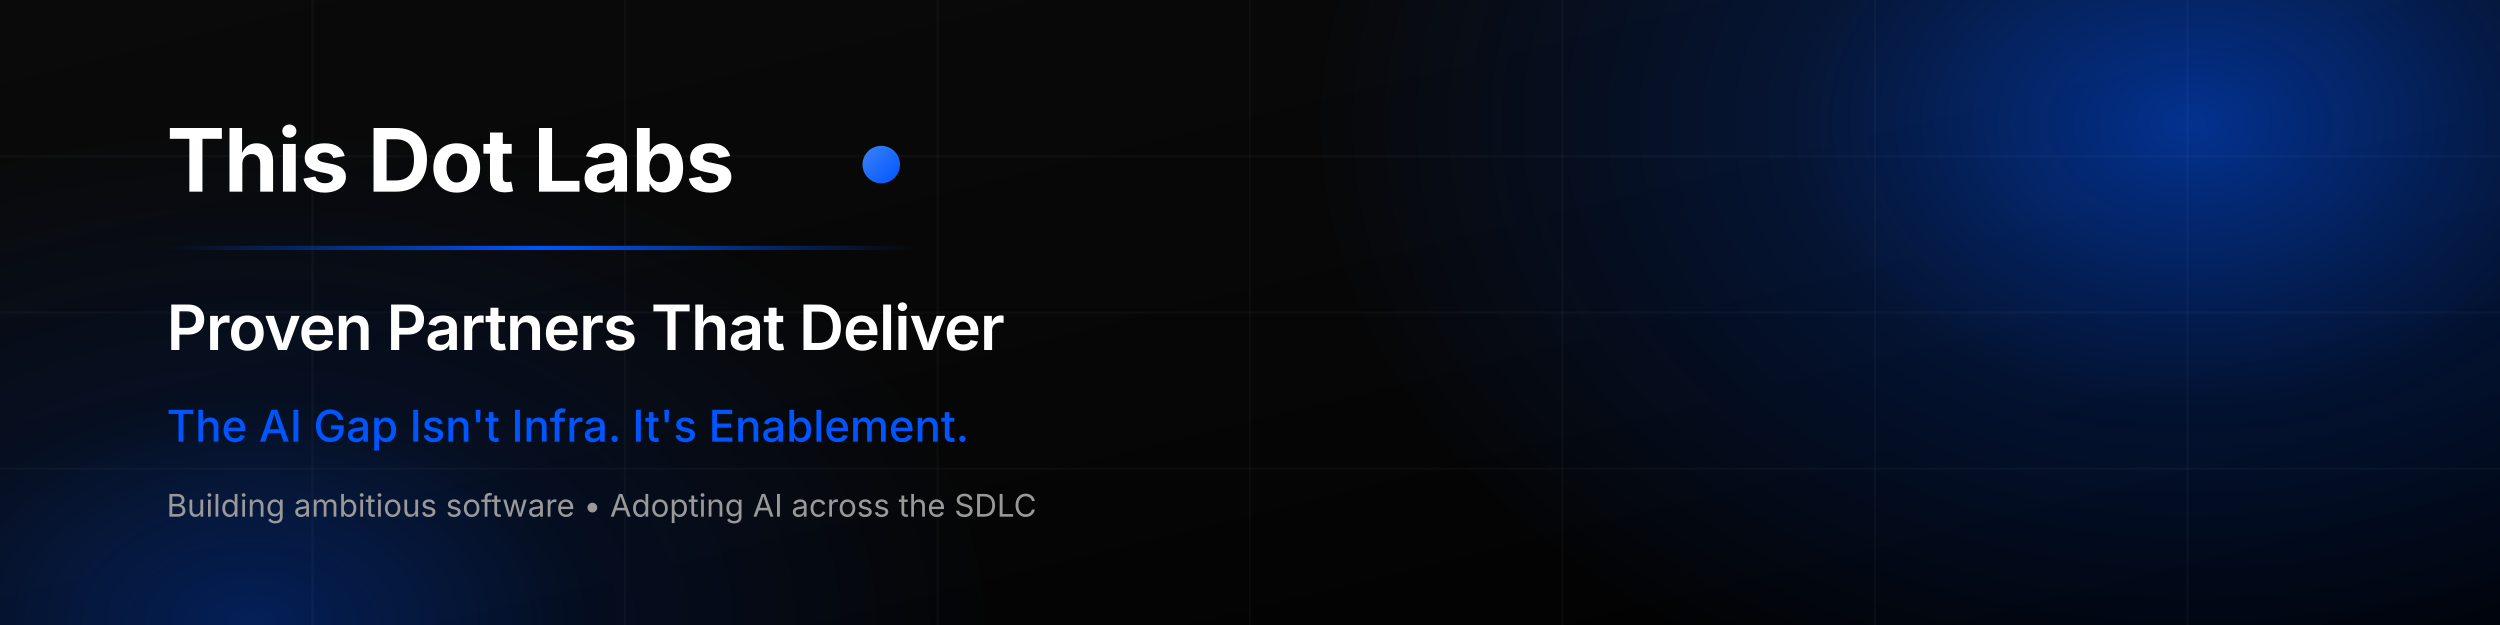
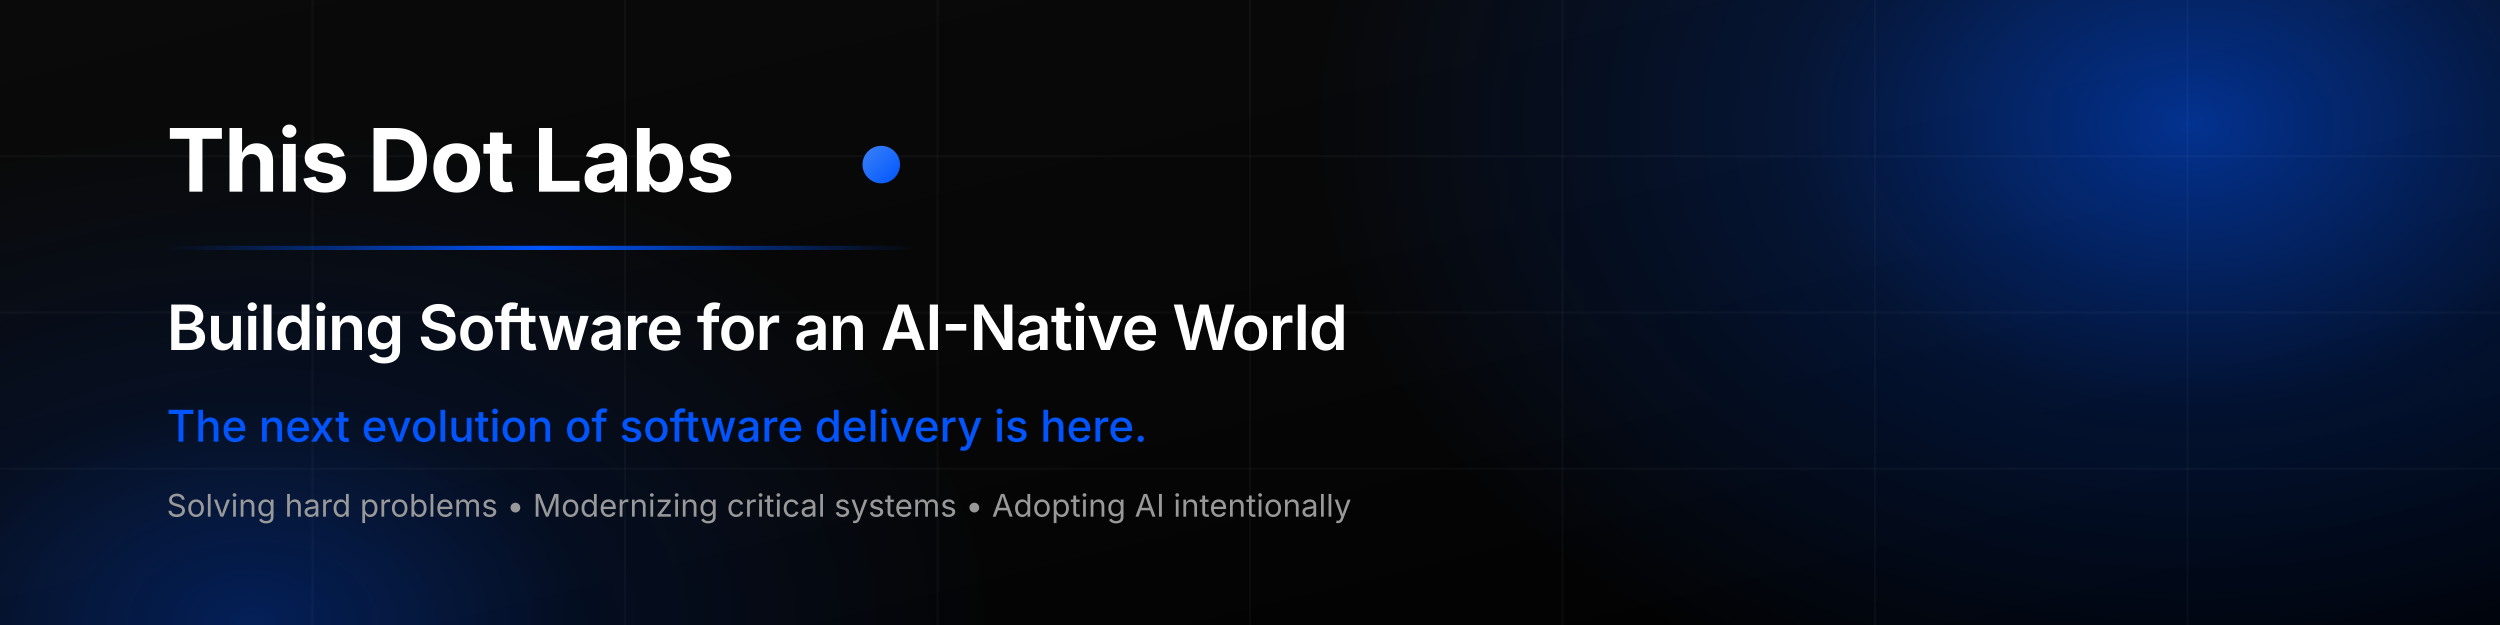
- <svg xmlns="http://www.w3.org/2000/svg" width="1200" height="300" viewBox="0 0 1200 300" fill="none" role="img" aria-label="This Dot Labs — Proven Partners That Deliver. The AI Gap Isn't Infra. It's Enablement.">
+ <svg xmlns="http://www.w3.org/2000/svg" width="1200" height="300" viewBox="0 0 1200 300" fill="none" role="img" aria-label="This Dot Labs — Building Software for an AI-Native World. The next evolution of software delivery is here.">
  <defs>
    <linearGradient id="bg" x1="0" y1="0" x2="1" y2="1">
      <stop offset="0%" stop-color="#0A0A0A" />
      <stop offset="55%" stop-color="#060606" />
      <stop offset="100%" stop-color="#000000" />
    </linearGradient>
    <radialGradient id="glow" cx="50%" cy="50%" r="50%">
      <stop offset="0%" stop-color="#0055FF" stop-opacity="0.55" />
      <stop offset="45%" stop-color="#0055FF" stop-opacity="0.18" />
      <stop offset="100%" stop-color="#0055FF" stop-opacity="0" />
    </radialGradient>
    <linearGradient id="accentLine" x1="0" y1="0" x2="1" y2="0">
      <stop offset="0%" stop-color="#0055FF" stop-opacity="0" />
      <stop offset="50%" stop-color="#0055FF" stop-opacity="1" />
      <stop offset="100%" stop-color="#0055FF" stop-opacity="0" />
    </linearGradient>
    <linearGradient id="dotGrad" x1="0" y1="0" x2="1" y2="1">
      <stop offset="0%" stop-color="#3B82F6" />
      <stop offset="100%" stop-color="#0055FF" />
    </linearGradient>
  </defs>
  <rect width="1200" height="300" fill="url(#bg)" />
  <ellipse cx="1050" cy="60" rx="420" ry="300" fill="url(#glow)" />
  <ellipse cx="120" cy="300" rx="360" ry="240" fill="url(#glow)" opacity="0.6" />
  <g stroke="#FFFFFF" stroke-opacity="0.03" stroke-width="1">
    <path d="M0 75 H1200 M0 150 H1200 M0 225 H1200" />
    <path d="M150 0 V300 M300 0 V300 M450 0 V300 M600 0 V300 M750 0 V300 M900 0 V300 M1050 0 V300" />
  </g>
  <g transform="translate(80, 92)">
    <text x="0" y="0" font-family="Inter, 'DM Sans', Helvetica, Arial, sans-serif" font-size="42" font-weight="700" fill="#FFFFFF" letter-spacing="-0.5">This Dot Labs</text>
    <circle cx="343" cy="-13" r="9" fill="url(#dotGrad)" />
  </g>
  <rect x="80" y="118" width="360" height="2" rx="1" fill="url(#accentLine)" />
-   <text x="80" y="168" font-family="Inter, 'DM Sans', Helvetica, Arial, sans-serif" font-size="30" font-weight="600" fill="#FFFFFF" letter-spacing="-0.5">Proven Partners That Deliver</text>
-   <text x="80" y="212" font-family="Inter, 'DM Sans', Helvetica, Arial, sans-serif" font-size="21" font-weight="500" fill="#0055FF">The AI Gap Isn't Infra. It's Enablement.</text>
-   <text x="80" y="248" font-family="Inter, 'DM Sans', Helvetica, Arial, sans-serif" font-size="15" font-weight="400" fill="#999999">Building ambitious software • Adopting AI across the SDLC</text>
+   <text x="80" y="168" font-family="Inter, 'DM Sans', Helvetica, Arial, sans-serif" font-size="30" font-weight="600" fill="#FFFFFF" letter-spacing="-0.5">Building Software for an AI-Native World</text>
+   <text x="80" y="212" font-family="Inter, 'DM Sans', Helvetica, Arial, sans-serif" font-size="21" font-weight="500" fill="#0055FF">The next evolution of software delivery is here.</text>
+   <text x="80" y="248" font-family="Inter, 'DM Sans', Helvetica, Arial, sans-serif" font-size="15" font-weight="400" fill="#999999">Solving hard problems • Modernizing critical systems • Adopting AI intentionally</text>
</svg>
